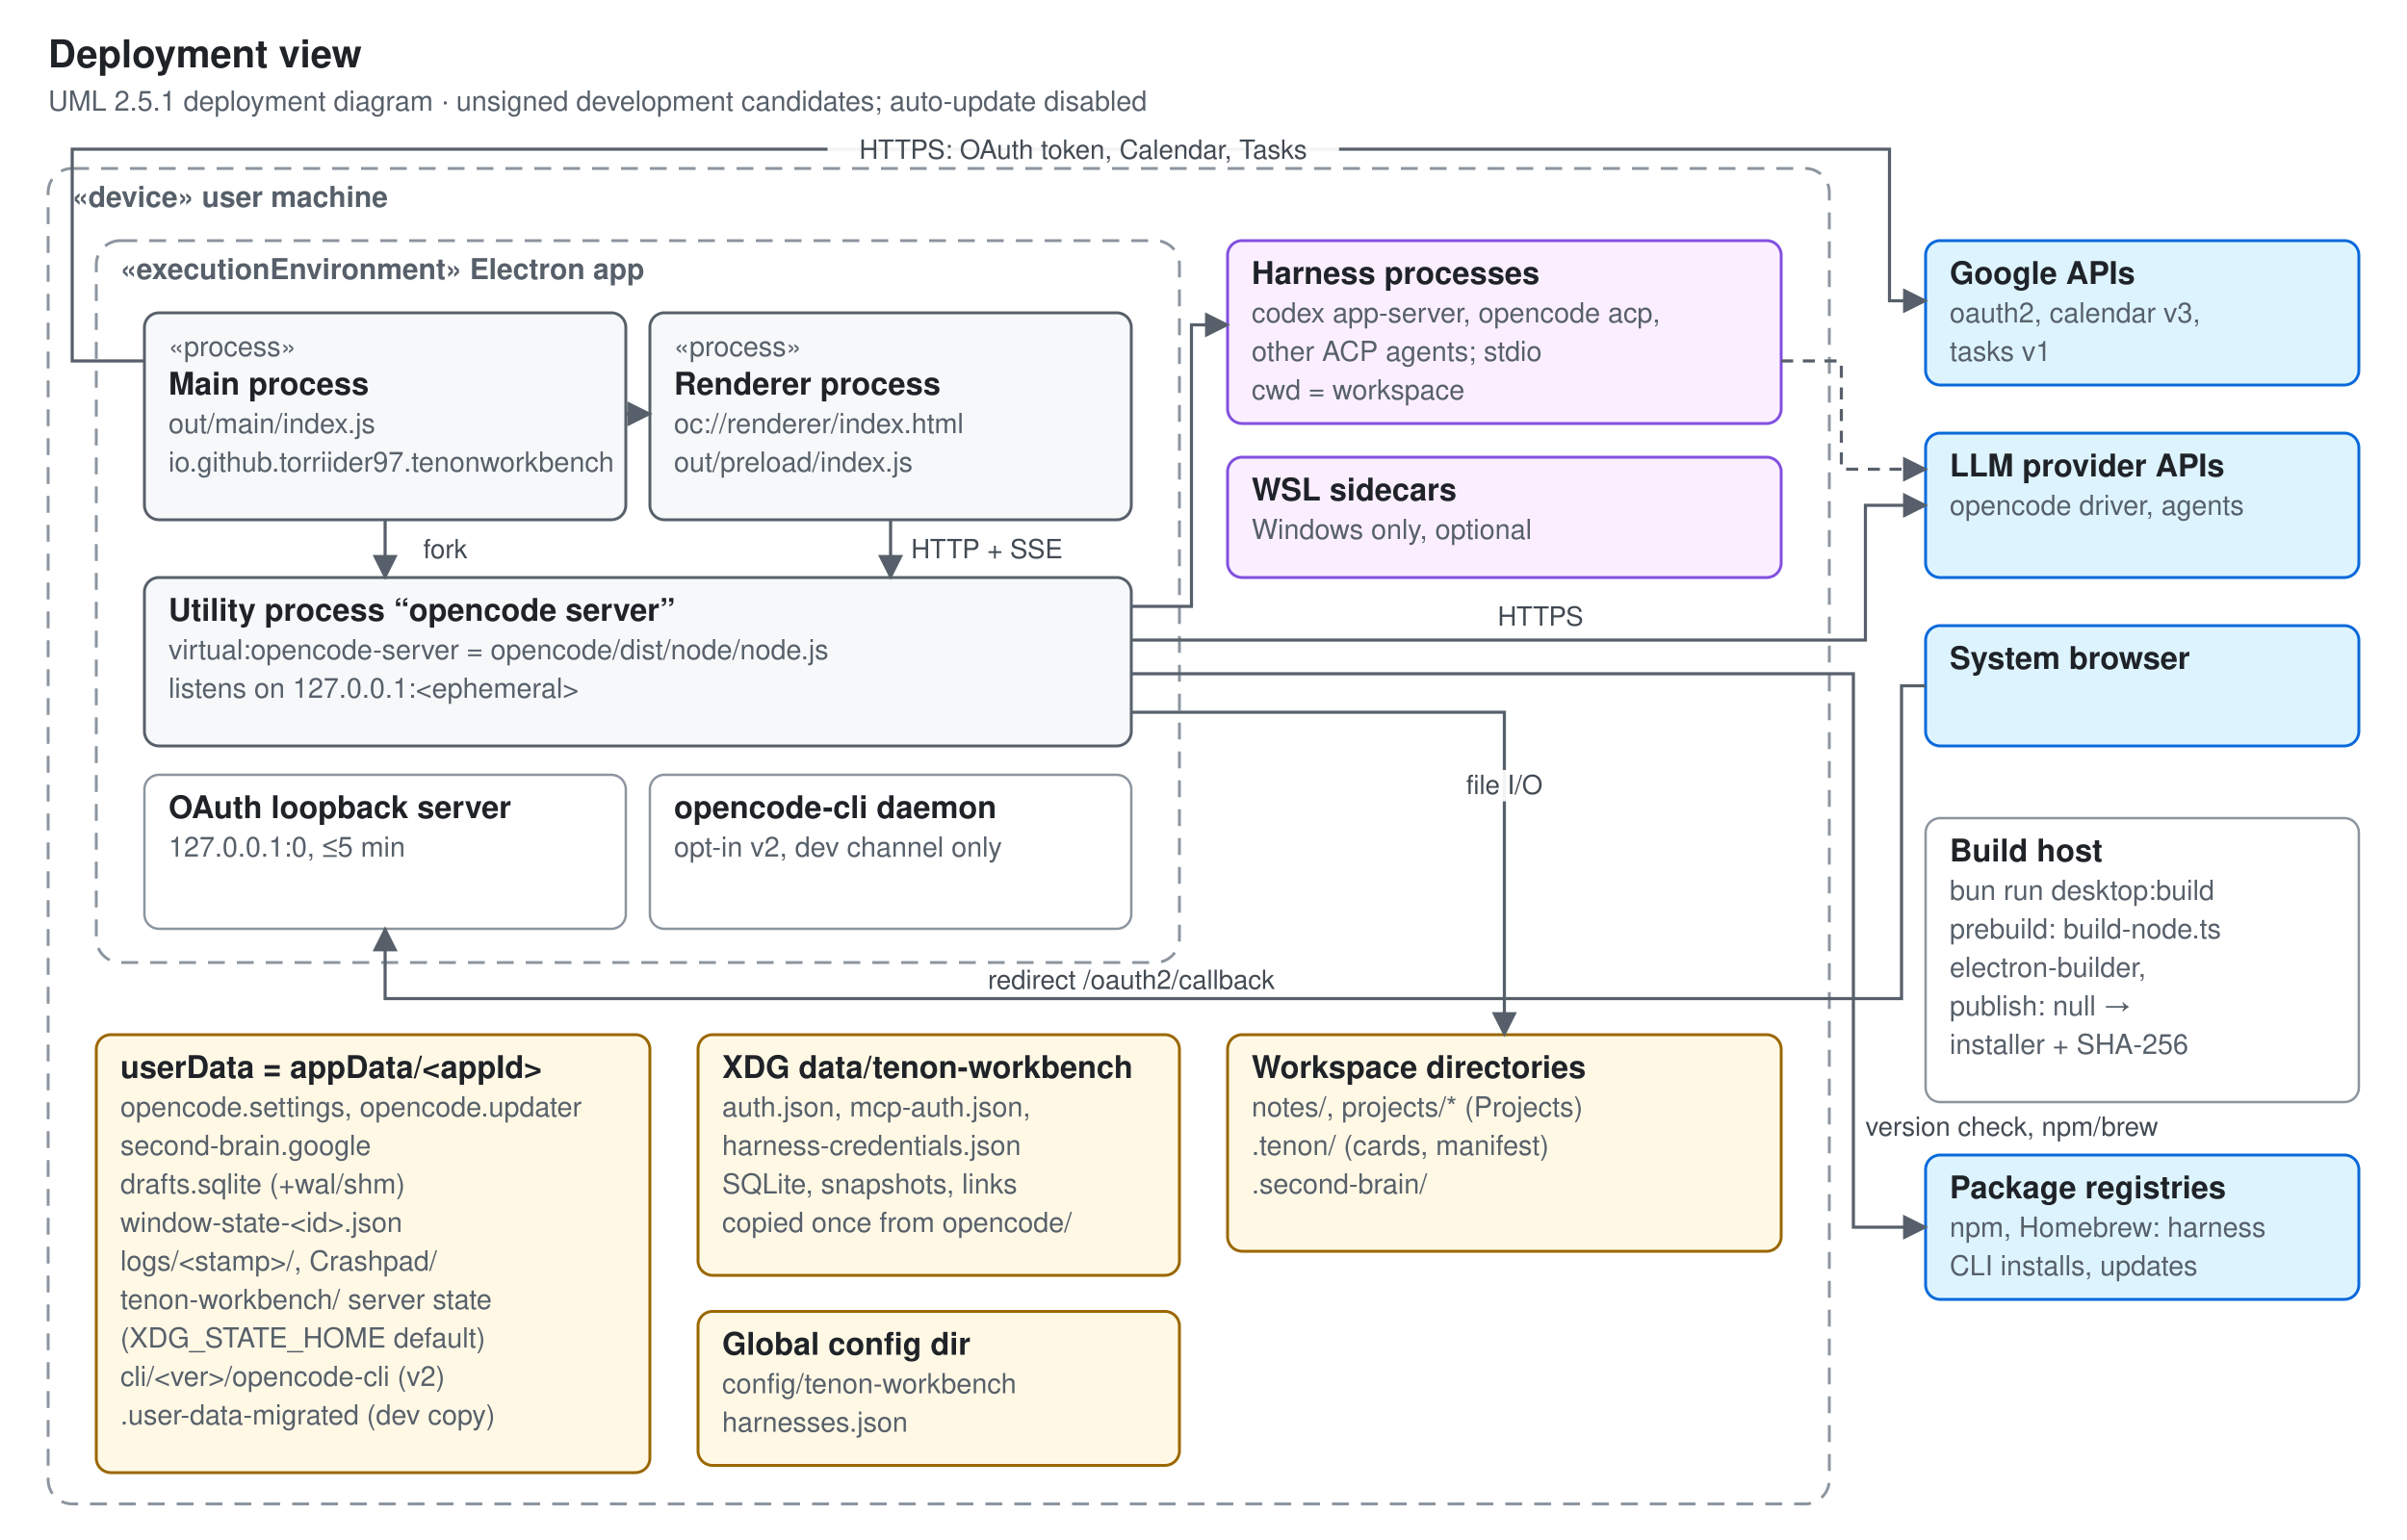
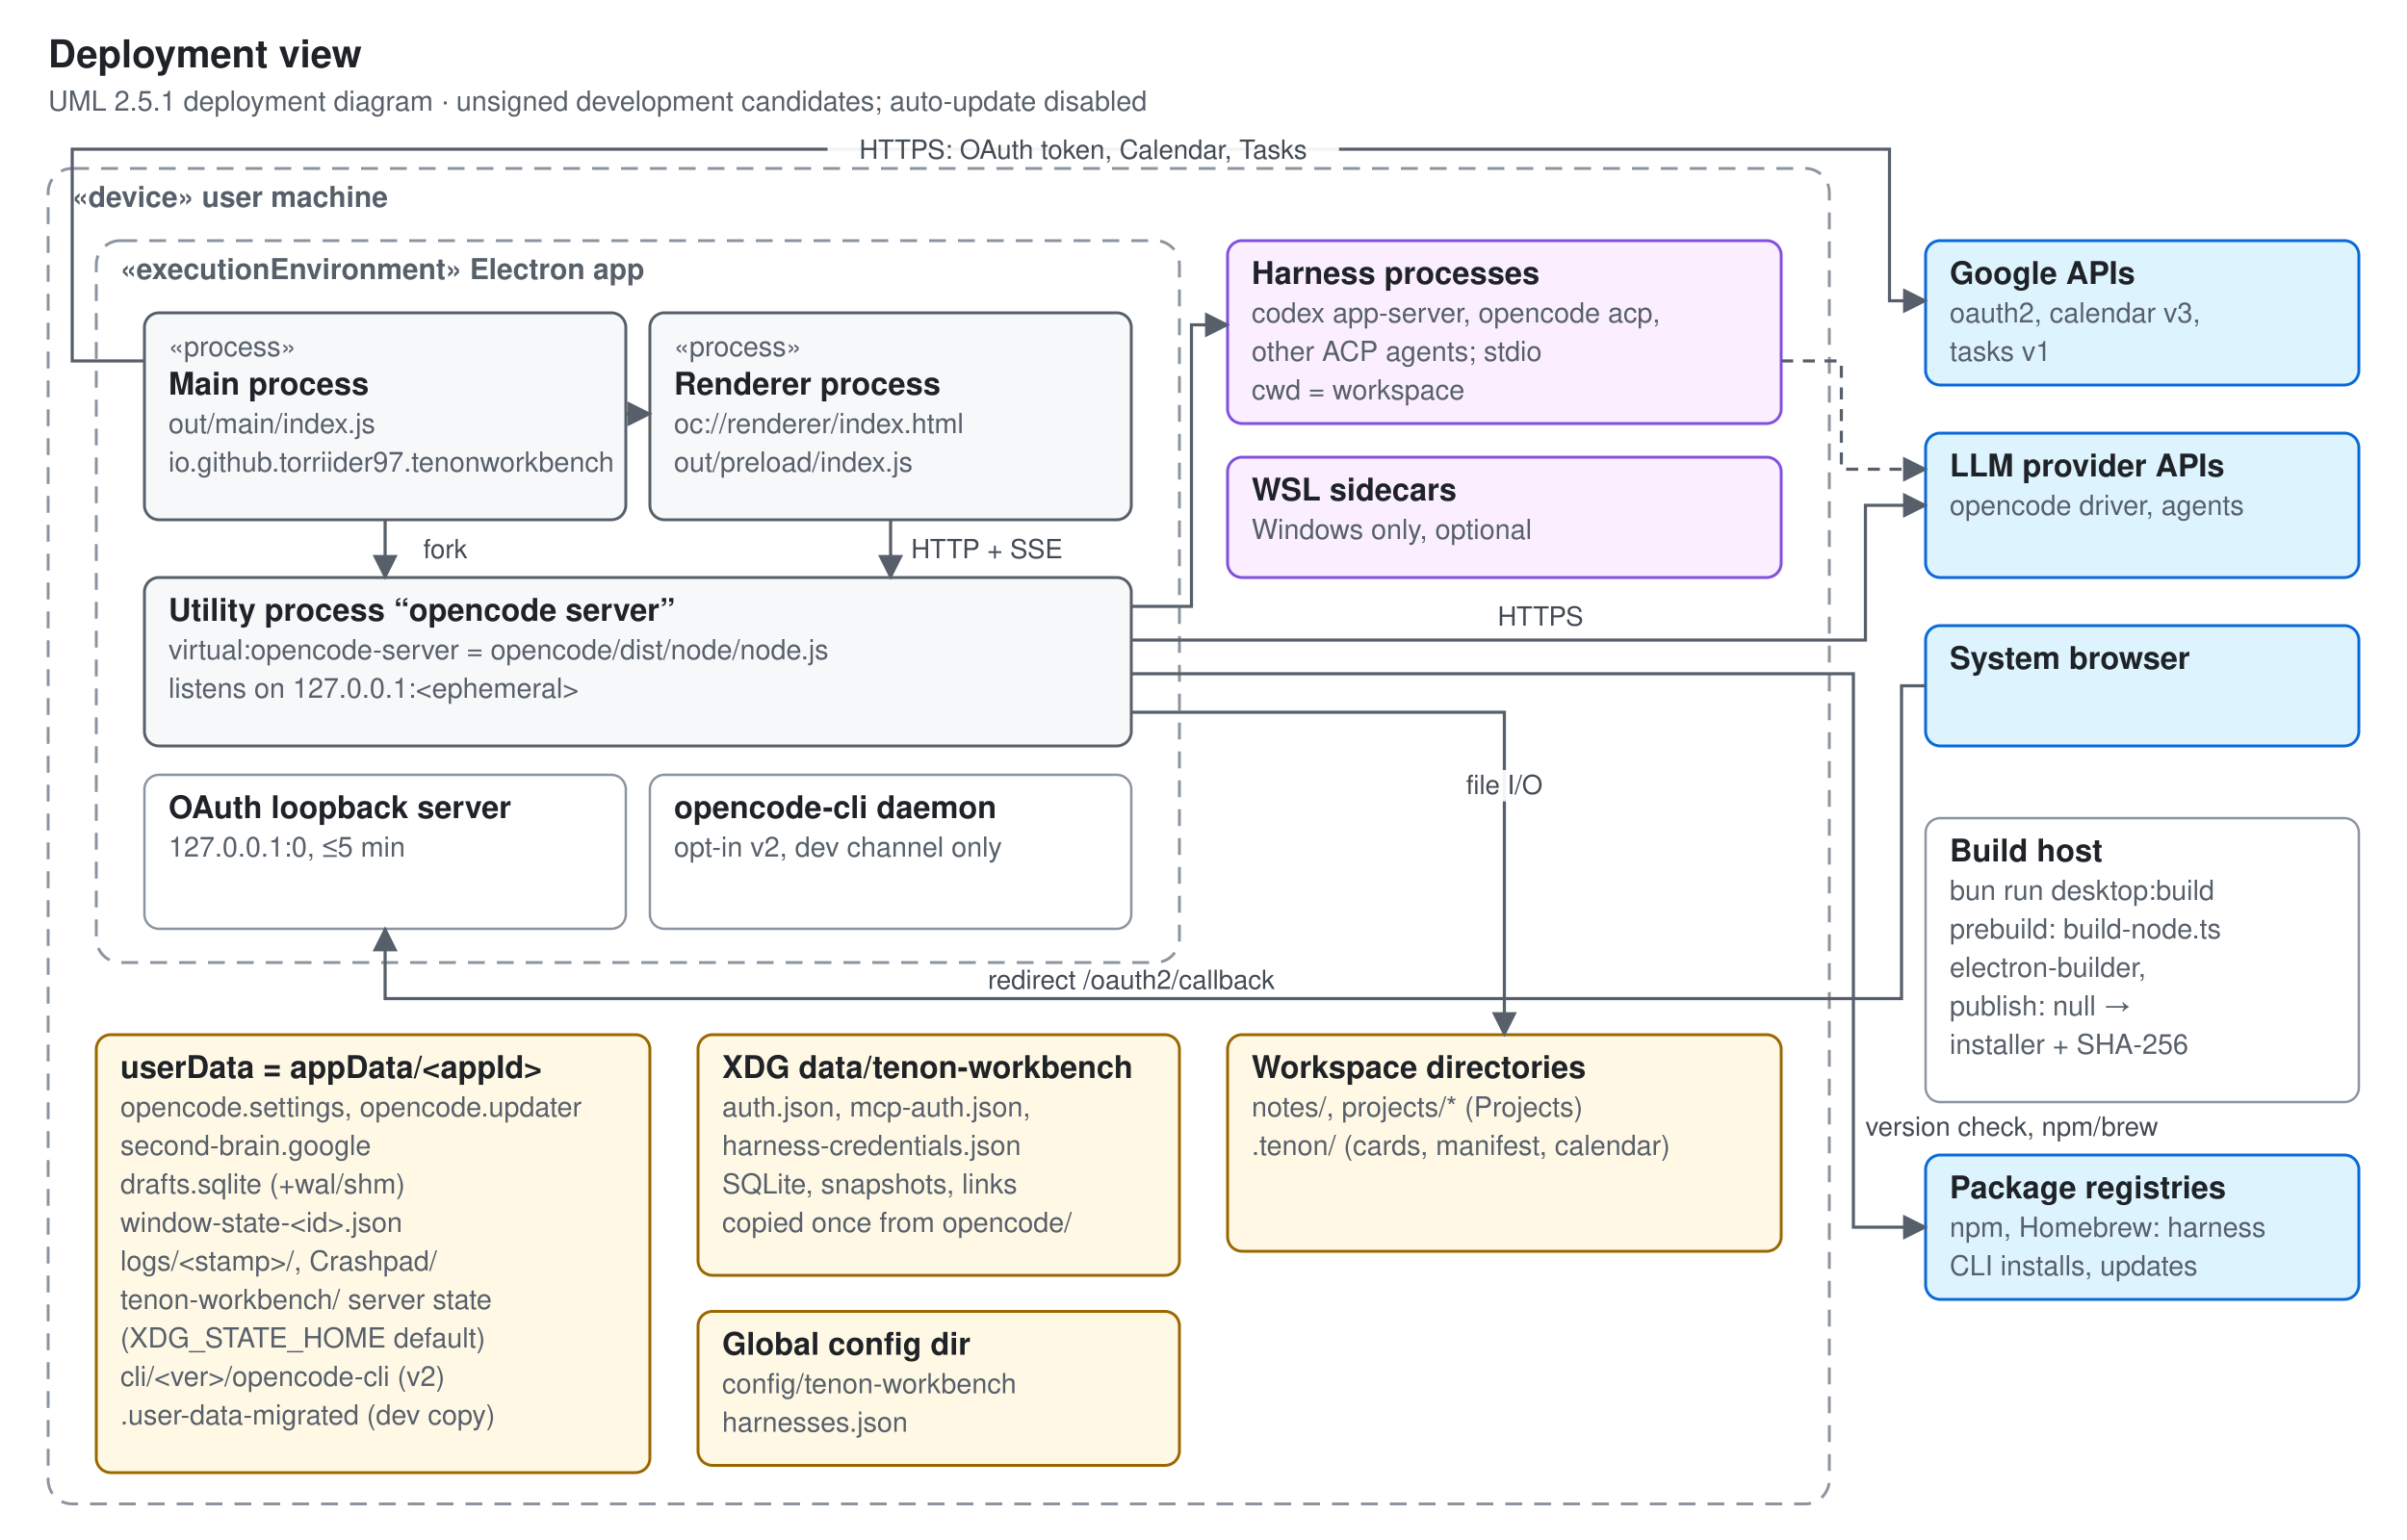
<svg xmlns="http://www.w3.org/2000/svg" viewBox="0 0 1000 640" width="1000" height="640" role="img" aria-labelledby="title desc">
  <style>
  .bg{fill:#ffffff}
  text{font-family:ui-sans-serif,system-ui,-apple-system,"Segoe UI",Helvetica,Arial,sans-serif;font-size:13px;fill:#1f2328}
  .t{font-weight:600}
  .s{font-size:11.5px;fill:#57606a}
  .h{font-size:16px;font-weight:600}
  .lbl{font-size:11px;fill:#424a53}
  .lblbg{fill:#ffffff;opacity:.92}
  .box{fill:#f6f8fa;stroke:#57606a;stroke-width:1.2}
  .sub{fill:#ffffff;stroke:#8c959f;stroke-width:1}
  .store{fill:#fff8e5;stroke:#9a6700;stroke-width:1.2}
  .ext{fill:#ddf4ff;stroke:#0969da;stroke-width:1.2}
  .proc{fill:#fbefff;stroke:#8250df;stroke-width:1.2}
  .zone{fill:none;stroke:#8c959f;stroke-width:1.2;stroke-dasharray:7 5}
  .zonet{font-size:12px;font-weight:600;fill:#57606a}
  .gapz{fill:#fff1f0;stroke:#cf222e;stroke-width:1.2}
  .e{fill:none;stroke:#57606a;stroke-width:1.3}
  .d{stroke-dasharray:5 4}
  .r{stroke:#cf222e}
  .sens{stroke:#bc4c00;stroke-width:2}
  .ah{fill:#57606a}
  .ahr{fill:#cf222e}
  .ahs{fill:#bc4c00}
  .life{stroke:#8c959f;stroke-width:1;stroke-dasharray:4 4}
  .act{fill:#eaeef2;stroke:#57606a;stroke-width:1}
  .frag{fill:none;stroke:#8c959f;stroke-width:1}
  .fragt{fill:#eaeef2;stroke:#8c959f;stroke-width:1}
  .dot{fill:#1f2328}
  .ring{fill:none;stroke:#1f2328;stroke-width:1.5}
  .dia{fill:#ffffff;stroke:#57606a;stroke-width:1.2}
  .bar{fill:#1f2328}
  @media (prefers-color-scheme: dark){
    .bg{fill:#0d1117}
    text{fill:#e6edf3}
    .s{fill:#9198a1} .lbl{fill:#c9d1d9} .lblbg{fill:#0d1117}
    .box{fill:#161b22;stroke:#8b949e} .sub{fill:#0d1117;stroke:#6e7681}
    .store{fill:#2b2111;stroke:#d29922} .ext{fill:#0c2d4a;stroke:#4493f8}
    .proc{fill:#271a3d;stroke:#ab7df8}
    .zone{stroke:#6e7681} .zonet{fill:#9198a1}
    .gapz{fill:#3a1517;stroke:#f85149}
    .e{stroke:#9198a1} .r{stroke:#f85149} .sens{stroke:#f0883e}
    .ah{fill:#9198a1} .ahr{fill:#f85149} .ahs{fill:#f0883e}
    .life{stroke:#6e7681} .act{fill:#21262d;stroke:#8b949e}
    .frag{stroke:#6e7681} .fragt{fill:#21262d;stroke:#6e7681}
    .dot{fill:#e6edf3} .ring{stroke:#e6edf3} .dia{fill:#0d1117;stroke:#8b949e} .bar{fill:#e6edf3}
  }
</style>
  <defs>
    <marker id="a" viewBox="0 0 10 10" refX="9" refY="5" markerWidth="8" markerHeight="8" orient="auto-start-reverse">
      <path class="ah" d="M0,0 L10,5 L0,10 z" />
    </marker>
    <marker id="ar" viewBox="0 0 10 10" refX="9" refY="5" markerWidth="8" markerHeight="8" orient="auto-start-reverse">
      <path class="ahr" d="M0,0 L10,5 L0,10 z" />
    </marker>
    <marker id="as" viewBox="0 0 10 10" refX="9" refY="5" markerWidth="8" markerHeight="8" orient="auto-start-reverse">
      <path class="ahs" d="M0,0 L10,5 L0,10 z" />
    </marker>
    <marker id="o" viewBox="0 0 10 10" refX="9" refY="5" markerWidth="9" markerHeight="9" orient="auto-start-reverse">
      <path class="e" d="M0,0 L10,5 L0,10" />
    </marker>
    <marker id="dm" viewBox="0 0 12 12" refX="1" refY="6" markerWidth="11" markerHeight="11" orient="auto-start-reverse">
      <path class="bar" d="M1,6 L6,1 L11,6 L6,11 z" />
    </marker>
  </defs>
  <rect class="bg" x="0" y="0" width="1000" height="640" />
  <text x="20" y="28" text-anchor="start" class="h">Deployment view</text>
  <text x="20" y="46" text-anchor="start" class="s">UML 2.5.1 deployment diagram · unsigned development candidates; auto-update disabled</text>
  <rect class="zone" x="20" y="70" width="740" height="555" rx="10" />
  <text x="30" y="86" text-anchor="start" class="zonet">«device» user machine</text>
  <rect class="zone" x="40" y="100" width="450" height="300" rx="10" />
  <text x="50" y="116" text-anchor="start" class="zonet">«executionEnvironment» Electron app</text>
  <rect class="box" x="60" y="130" width="200" height="86" rx="6" />
  <text x="70" y="148" text-anchor="start" class="s">«process»</text>
  <text x="70" y="164" text-anchor="start" class="t">Main process</text>
  <text x="70" y="180" text-anchor="start" class="s">out/main/index.js</text>
  <text x="70" y="196" text-anchor="start" class="s">io.github.torriider97.tenonworkbench</text>
  <rect class="box" x="270" y="130" width="200" height="86" rx="6" />
  <text x="280" y="148" text-anchor="start" class="s">«process»</text>
  <text x="280" y="164" text-anchor="start" class="t">Renderer process</text>
  <text x="280" y="180" text-anchor="start" class="s">oc://renderer/index.html</text>
  <text x="280" y="196" text-anchor="start" class="s">out/preload/index.js</text>
  <rect class="box" x="60" y="240" width="410" height="70" rx="6" />
  <text x="70" y="258" text-anchor="start" class="t">Utility process “opencode server”</text>
  <text x="70" y="274" text-anchor="start" class="s">virtual:opencode-server = opencode/dist/node/node.js</text>
  <text x="70" y="290" text-anchor="start" class="s">listens on 127.0.0.1:&lt;ephemeral&gt;</text>
  <rect class="sub" x="60" y="322" width="200" height="64" rx="6" />
  <text x="70" y="340" text-anchor="start" class="t">OAuth loopback server</text>
  <text x="70" y="356" text-anchor="start" class="s">127.0.0.1:0, ≤5 min</text>
  <rect class="sub" x="270" y="322" width="200" height="64" rx="6" />
  <text x="280" y="340" text-anchor="start" class="t">opencode-cli daemon</text>
  <text x="280" y="356" text-anchor="start" class="s">opt-in v2, dev channel only</text>
  <rect class="proc" x="510" y="100" width="230" height="76" rx="6" />
  <text x="520" y="118" text-anchor="start" class="t">Harness processes</text>
  <text x="520" y="134" text-anchor="start" class="s">codex app-server, opencode acp,</text>
  <text x="520" y="150" text-anchor="start" class="s">other ACP agents; stdio</text>
  <text x="520" y="166" text-anchor="start" class="s">cwd = workspace</text>
  <rect class="proc" x="510" y="190" width="230" height="50" rx="6" />
  <text x="520" y="208" text-anchor="start" class="t">WSL sidecars</text>
  <text x="520" y="224" text-anchor="start" class="s">Windows only, optional</text>
  <rect class="store" x="40" y="430" width="230" height="182" rx="6" />
  <text x="50" y="448" text-anchor="start" class="t">userData = appData/&lt;appId&gt;</text>
  <text x="50" y="464" text-anchor="start" class="s">opencode.settings, opencode.updater</text>
  <text x="50" y="480" text-anchor="start" class="s">second-brain.google</text>
  <text x="50" y="496" text-anchor="start" class="s">drafts.sqlite (+wal/shm)</text>
  <text x="50" y="512" text-anchor="start" class="s">window-state-&lt;id&gt;.json</text>
  <text x="50" y="528" text-anchor="start" class="s">logs/&lt;stamp&gt;/, Crashpad/</text>
  <text x="50" y="544" text-anchor="start" class="s">tenon-workbench/ server state</text>
  <text x="50" y="560" text-anchor="start" class="s">(XDG_STATE_HOME default)</text>
  <text x="50" y="576" text-anchor="start" class="s">cli/&lt;ver&gt;/opencode-cli (v2)</text>
  <text x="50" y="592" text-anchor="start" class="s">.user-data-migrated (dev copy)</text>
  <rect class="store" x="290" y="430" width="200" height="100" rx="6" />
  <text x="300" y="448" text-anchor="start" class="t">XDG data/tenon-workbench</text>
  <text x="300" y="464" text-anchor="start" class="s">auth.json, mcp-auth.json,</text>
  <text x="300" y="480" text-anchor="start" class="s">harness-credentials.json</text>
  <text x="300" y="496" text-anchor="start" class="s">SQLite, snapshots, links</text>
  <text x="300" y="512" text-anchor="start" class="s">copied once from opencode/</text>
  <rect class="store" x="290" y="545" width="200" height="64" rx="6" />
  <text x="300" y="563" text-anchor="start" class="t">Global config dir</text>
  <text x="300" y="579" text-anchor="start" class="s">config/tenon-workbench</text>
  <text x="300" y="595" text-anchor="start" class="s">harnesses.json</text>
  <rect class="store" x="510" y="430" width="230" height="90" rx="6" />
  <text x="520" y="448" text-anchor="start" class="t">Workspace directories</text>
  <text x="520" y="464" text-anchor="start" class="s">notes/, projects/* (Projects)</text>
-   <text x="520" y="480" text-anchor="start" class="s">.tenon/ (cards, manifest)</text>
-   <text x="520" y="496" text-anchor="start" class="s">.second-brain/</text>
+   <text x="520" y="480" text-anchor="start" class="s">.tenon/ (cards, manifest, calendar)</text>
  <rect class="ext" x="800" y="100" width="180" height="60" rx="6" />
  <text x="810" y="118" text-anchor="start" class="t">Google APIs</text>
  <text x="810" y="134" text-anchor="start" class="s">oauth2, calendar v3,</text>
  <text x="810" y="150" text-anchor="start" class="s">tasks v1</text>
  <rect class="ext" x="800" y="180" width="180" height="60" rx="6" />
  <text x="810" y="198" text-anchor="start" class="t">LLM provider APIs</text>
  <text x="810" y="214" text-anchor="start" class="s">opencode driver, agents</text>
  <rect class="ext" x="800" y="260" width="180" height="50" rx="6" />
  <text x="810" y="278" text-anchor="start" class="t">System browser</text>
  <rect class="ext" x="800" y="480" width="180" height="60" rx="6" />
  <text x="810" y="498" text-anchor="start" class="t">Package registries</text>
  <text x="810" y="514" text-anchor="start" class="s">npm, Homebrew: harness</text>
  <text x="810" y="530" text-anchor="start" class="s">CLI installs, updates</text>
  <rect class="sub" x="800" y="340" width="180" height="118" rx="6" />
  <text x="810" y="358" text-anchor="start" class="t">Build host</text>
  <text x="810" y="374" text-anchor="start" class="s">bun run desktop:build</text>
  <text x="810" y="390" text-anchor="start" class="s">prebuild: build-node.ts</text>
  <text x="810" y="406" text-anchor="start" class="s">electron-builder,</text>
  <text x="810" y="422" text-anchor="start" class="s">publish: null →</text>
  <text x="810" y="438" text-anchor="start" class="s">installer + SHA-256</text>
  <path class="e " d="M260,172 L270,172" marker-end="url(#a)" />
  <path class="e " d="M160,216 L160,240" marker-end="url(#a)" />
  <path class="e " d="M370,216 L370,240" marker-end="url(#a)" />
  <path class="e " d="M60,150 L30,150 L30,62 L785,62 L785,125 L800,125" marker-end="url(#a)" />
  <path class="e " d="M470,252 L495,252 L495,135 L510,135" marker-end="url(#a)" />
  <path class="e " d="M470,266 L775,266 L775,210 L800,210" marker-end="url(#a)" />
  <path class="e d" d="M740,150 L765,150 L765,195 L800,195" marker-end="url(#a)" />
  <path class="e " d="M800,285 L790,285 L790,415 L160,415 L160,386" marker-end="url(#a)" />
  <path class="e " d="M470,296 L625,296 L625,430" marker-end="url(#a)" />
  <path class="e " d="M470,280 L770,280 L770,510 L800,510" marker-end="url(#a)" />
  <rect class="lblbg" x="170.2" y="222.0" width="29.6" height="13" rx="2" />
  <text class="lbl" x="185" y="232" text-anchor="middle">fork</text>
  <rect class="lblbg" x="377.5" y="222.0" width="65.0" height="13" rx="2" />
  <text class="lbl" x="410" y="232" text-anchor="middle">HTTP + SSE</text>
  <rect class="lblbg" x="343.8" y="56.0" width="212.5" height="13" rx="2" />
  <text class="lbl" x="450" y="66" text-anchor="middle">HTTPS: OAuth token, Calendar, Tasks</text>
  <rect class="lblbg" x="622.2" y="250.0" width="35.5" height="13" rx="2" />
  <text class="lbl" x="640" y="260" text-anchor="middle">HTTPS</text>
  <rect class="lblbg" x="393.2" y="401.0" width="153.5" height="13" rx="2" />
  <text class="lbl" x="470" y="411" text-anchor="middle">redirect /oauth2/callback</text>
  <rect class="lblbg" x="598.4" y="320.0" width="53.2" height="13" rx="2" />
  <text class="lbl" x="625" y="330" text-anchor="middle">file I/O</text>
  <rect class="lblbg" x="772.0" y="462.0" width="141.7" height="13" rx="2" />
  <text class="lbl" x="775" y="472" text-anchor="start">version check, npm/brew</text>
</svg>
